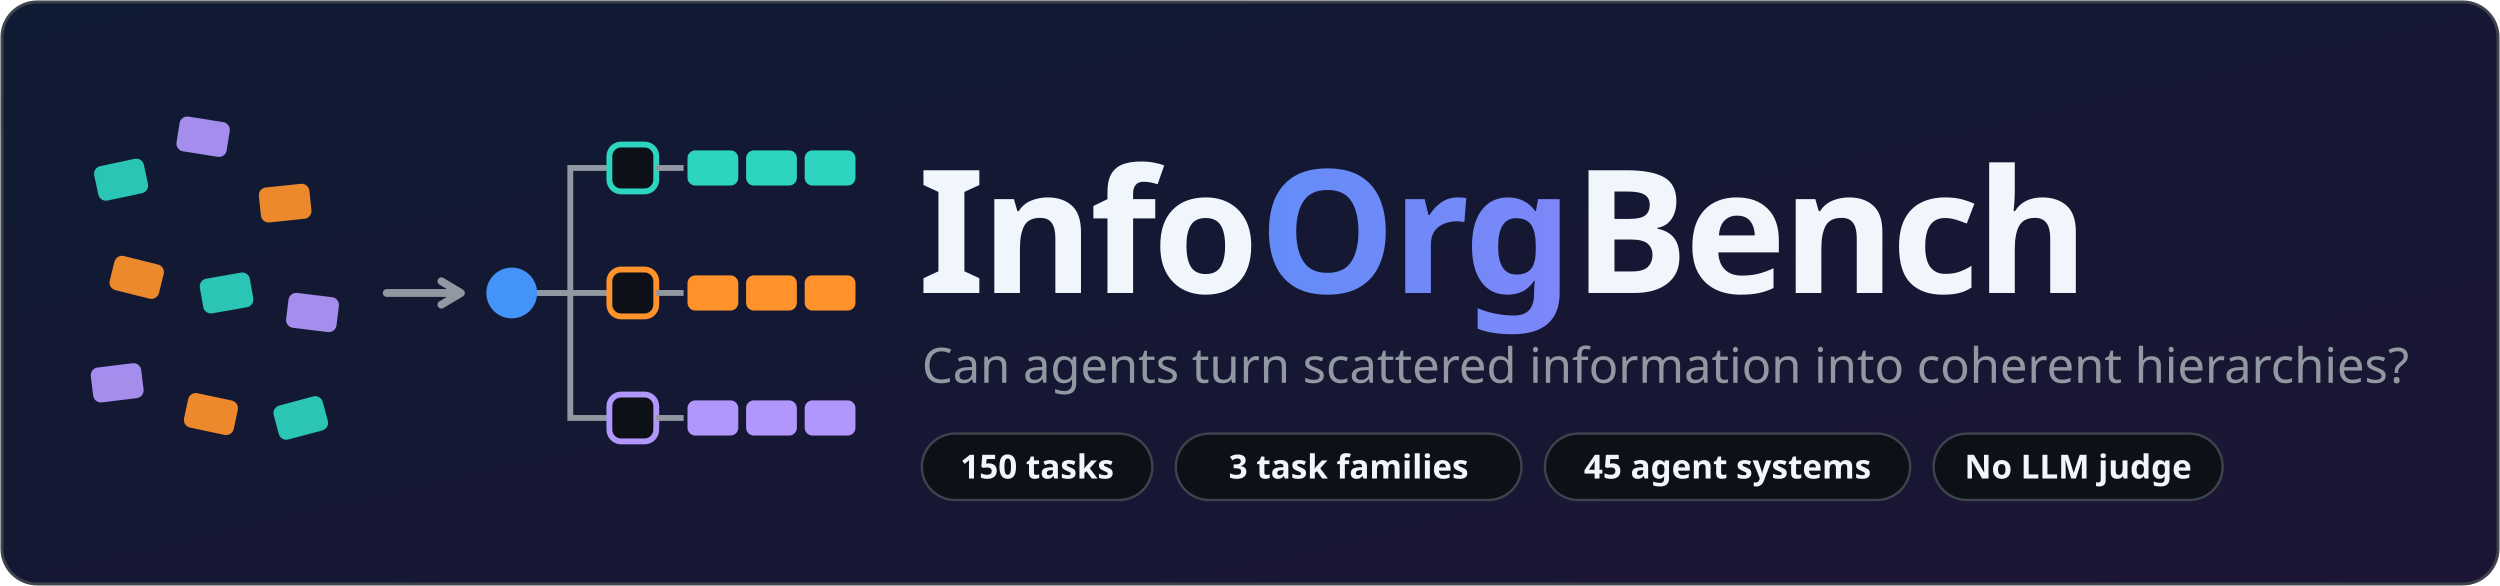
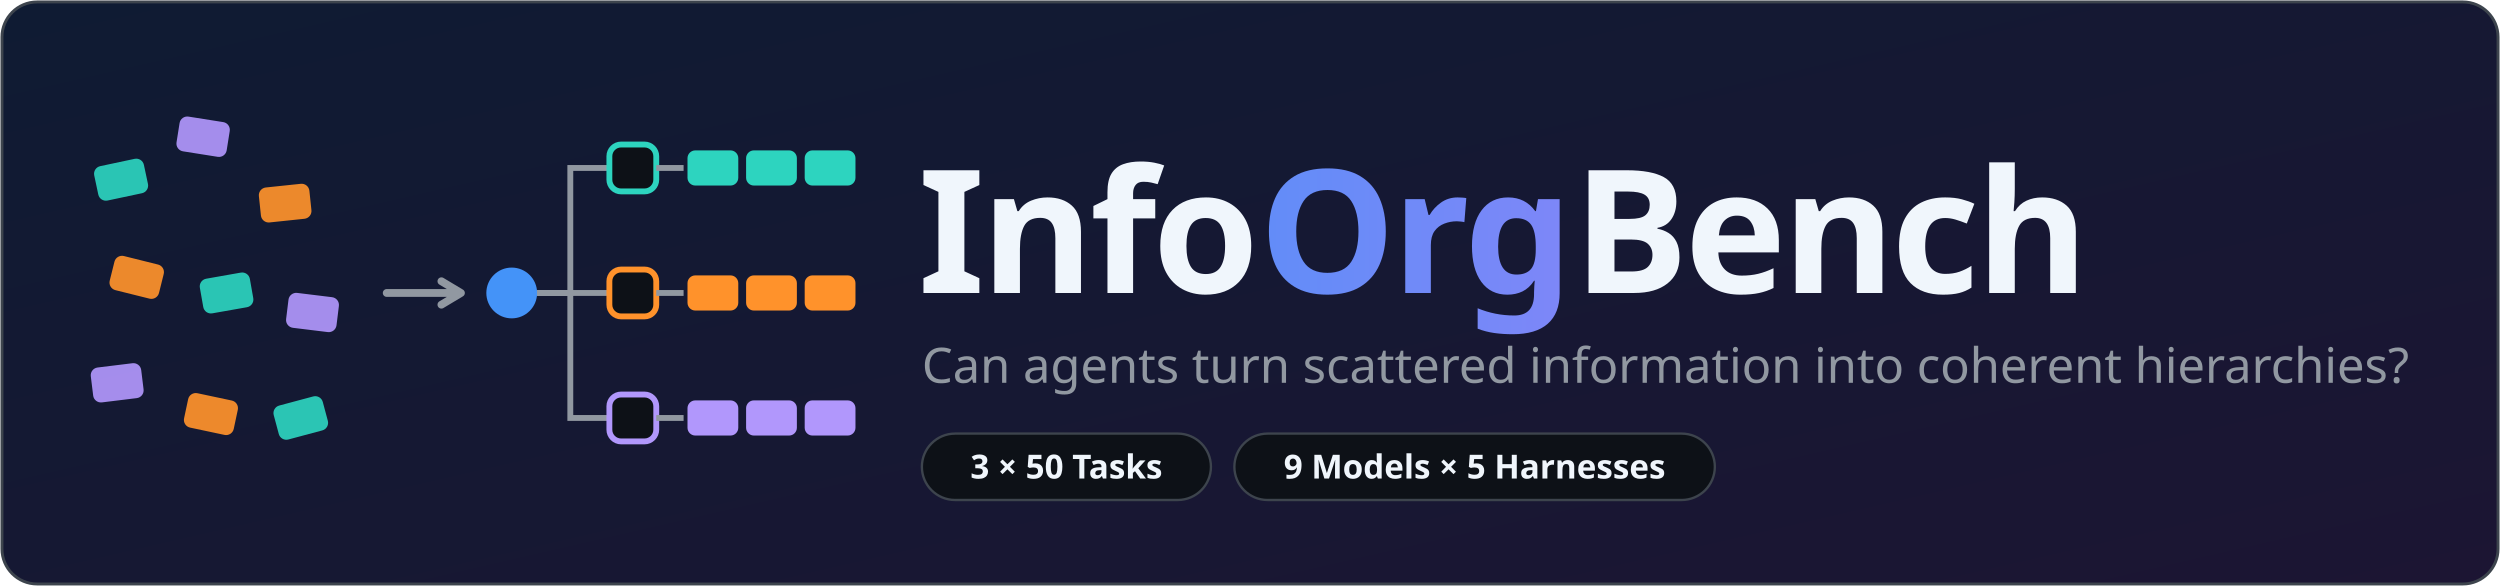
<svg xmlns="http://www.w3.org/2000/svg" width="1280" height="300" viewBox="0 0 1280 300" role="img" aria-label="InfoOrgBench: Can agents turn scattered information into coherent hierarchies?">
  <defs>
    <linearGradient id="bg" x1="0" y1="0" x2="1" y2="1">
      <stop offset="0" stop-color="#0f1b33" />
      <stop offset="1" stop-color="#1c1533" />
    </linearGradient>
    <linearGradient id="word" x1="0" y1="0" x2="1" y2="0">
      <stop offset="0" stop-color="#4493f8" />
      <stop offset="1" stop-color="#ab7df8" />
    </linearGradient>
  </defs>
  <rect x="1" y="1" width="1278" height="298" rx="18" fill="url(#bg)" stroke="#3d444d" stroke-width="1.5" />
  <rect x="49" y="83" width="26" height="18" rx="4" fill="#2dd4bf" stroke="none" stroke-width="1" transform="rotate(-12 62 92)" opacity="0.92" />
  <rect x="91" y="61" width="26" height="18" rx="4" fill="#b197fc" stroke="none" stroke-width="1" transform="rotate(9 104 70)" opacity="0.92" />
  <rect x="133" y="95" width="26" height="18" rx="4" fill="#ff922b" stroke="none" stroke-width="1" transform="rotate(-6 146 104)" opacity="0.92" />
  <rect x="57" y="133" width="26" height="18" rx="4" fill="#ff922b" stroke="none" stroke-width="1" transform="rotate(14 70 142)" opacity="0.92" />
  <rect x="103" y="141" width="26" height="18" rx="4" fill="#2dd4bf" stroke="none" stroke-width="1" transform="rotate(-10 116 150)" opacity="0.92" />
  <rect x="147" y="151" width="26" height="18" rx="4" fill="#b197fc" stroke="none" stroke-width="1" transform="rotate(7 160 160)" opacity="0.92" />
  <rect x="47" y="187" width="26" height="18" rx="4" fill="#b197fc" stroke="none" stroke-width="1" transform="rotate(-7 60 196)" opacity="0.92" />
  <rect x="95" y="203" width="26" height="18" rx="4" fill="#ff922b" stroke="none" stroke-width="1" transform="rotate(12 108 212)" opacity="0.92" />
  <rect x="141" y="205" width="26" height="18" rx="4" fill="#2dd4bf" stroke="none" stroke-width="1" transform="rotate(-15 154 214)" opacity="0.92" />
  <path d="M198 150 L236 150 M226.0 156.0 L236 150 L226.0 144.0" fill="none" stroke="#9198a1" stroke-width="4" stroke-linecap="round" stroke-linejoin="round" />
  <circle cx="262" cy="150" r="13" fill="#4493f8" />
  <path d="M275 150 H292 V86 H312" fill="none" stroke="#9198a1" stroke-width="3" />
  <rect x="312" y="74" width="24" height="24" rx="6" fill="#0d1117" stroke="#2dd4bf" stroke-width="3" />
  <path d="M336 86 H350" stroke="#9198a1" stroke-width="3" />
  <rect x="352" y="77" width="26" height="18" rx="4" fill="#2dd4bf" stroke="none" stroke-width="1" />
  <rect x="382" y="77" width="26" height="18" rx="4" fill="#2dd4bf" stroke="none" stroke-width="1" />
  <rect x="412" y="77" width="26" height="18" rx="4" fill="#2dd4bf" stroke="none" stroke-width="1" />
  <path d="M275 150 H292 V150 H312" fill="none" stroke="#9198a1" stroke-width="3" />
  <rect x="312" y="138" width="24" height="24" rx="6" fill="#0d1117" stroke="#ff922b" stroke-width="3" />
  <path d="M336 150 H350" stroke="#9198a1" stroke-width="3" />
  <rect x="352" y="141" width="26" height="18" rx="4" fill="#ff922b" stroke="none" stroke-width="1" />
  <rect x="382" y="141" width="26" height="18" rx="4" fill="#ff922b" stroke="none" stroke-width="1" />
  <rect x="412" y="141" width="26" height="18" rx="4" fill="#ff922b" stroke="none" stroke-width="1" />
  <path d="M275 150 H292 V214 H312" fill="none" stroke="#9198a1" stroke-width="3" />
  <rect x="312" y="202" width="24" height="24" rx="6" fill="#0d1117" stroke="#b197fc" stroke-width="3" />
  <path d="M336 214 H350" stroke="#9198a1" stroke-width="3" />
  <rect x="352" y="205" width="26" height="18" rx="4" fill="#b197fc" stroke="none" stroke-width="1" />
  <rect x="382" y="205" width="26" height="18" rx="4" fill="#b197fc" stroke="none" stroke-width="1" />
  <rect x="412" y="205" width="26" height="18" rx="4" fill="#b197fc" stroke="none" stroke-width="1" />
  <text x="470" y="150" font-family="-apple-system,BlinkMacSystemFont,'Segoe UI','Noto Sans',Helvetica,Arial,sans-serif" font-size="88" font-weight="800" letter-spacing="-2" fill="#f0f6fc">Info<tspan fill="url(#word)">Org</tspan>Bench</text>
  <text x="472" y="196" font-family="-apple-system,BlinkMacSystemFont,'Segoe UI','Noto Sans',Helvetica,Arial,sans-serif" font-size="25" font-weight="500" fill="#9198a1" text-anchor="start">Can agents turn scattered information into coherent hierarchies?</text>
-   <rect x="472" y="222" width="118" height="34" rx="17" fill="#0d1117" stroke="#3d444d" stroke-width="1.2" />
-   <text x="531.0" y="245" font-family="-apple-system,BlinkMacSystemFont,'Segoe UI','Noto Sans',Helvetica,Arial,sans-serif" font-size="17" font-weight="600" fill="#f0f6fc" text-anchor="middle">150 tasks</text>
-   <rect x="602" y="222" width="177" height="34" rx="17" fill="#0d1117" stroke="#3d444d" stroke-width="1.2" />
-   <text x="690.5" y="245" font-family="-apple-system,BlinkMacSystemFont,'Segoe UI','Noto Sans',Helvetica,Arial,sans-serif" font-size="17" font-weight="600" fill="#f0f6fc" text-anchor="middle">3 task families</text>
-   <rect x="791" y="222" width="187" height="34" rx="17" fill="#0d1117" stroke="#3d444d" stroke-width="1.2" />
-   <text x="884.5" y="245" font-family="-apple-system,BlinkMacSystemFont,'Segoe UI','Noto Sans',Helvetica,Arial,sans-serif" font-size="17" font-weight="600" fill="#f0f6fc" text-anchor="middle">45 agent systems</text>
-   <rect x="990" y="222" width="148" height="34" rx="17" fill="#0d1117" stroke="#3d444d" stroke-width="1.2" />
-   <text x="1064.0" y="245" font-family="-apple-system,BlinkMacSystemFont,'Segoe UI','Noto Sans',Helvetica,Arial,sans-serif" font-size="17" font-weight="600" fill="#f0f6fc" text-anchor="middle">No LLM judge</text>
+   <rect x="472" y="222" width="148" height="34" rx="17" fill="#0d1117" stroke="#3d444d" stroke-width="1.2" />
+   <text x="546.0" y="245" font-family="-apple-system,BlinkMacSystemFont,'Segoe UI','Noto Sans',Helvetica,Arial,sans-serif" font-size="17" font-weight="600" fill="#f0f6fc" text-anchor="middle">3 × 50 Tasks</text>
+   <rect x="632" y="222" width="246" height="34" rx="17" fill="#0d1117" stroke="#3d444d" stroke-width="1.2" />
+   <text x="755.0" y="245" font-family="-apple-system,BlinkMacSystemFont,'Segoe UI','Noto Sans',Helvetica,Arial,sans-serif" font-size="17" font-weight="600" fill="#f0f6fc" text-anchor="middle">9 Models × 5 Harnesses</text>
</svg>
